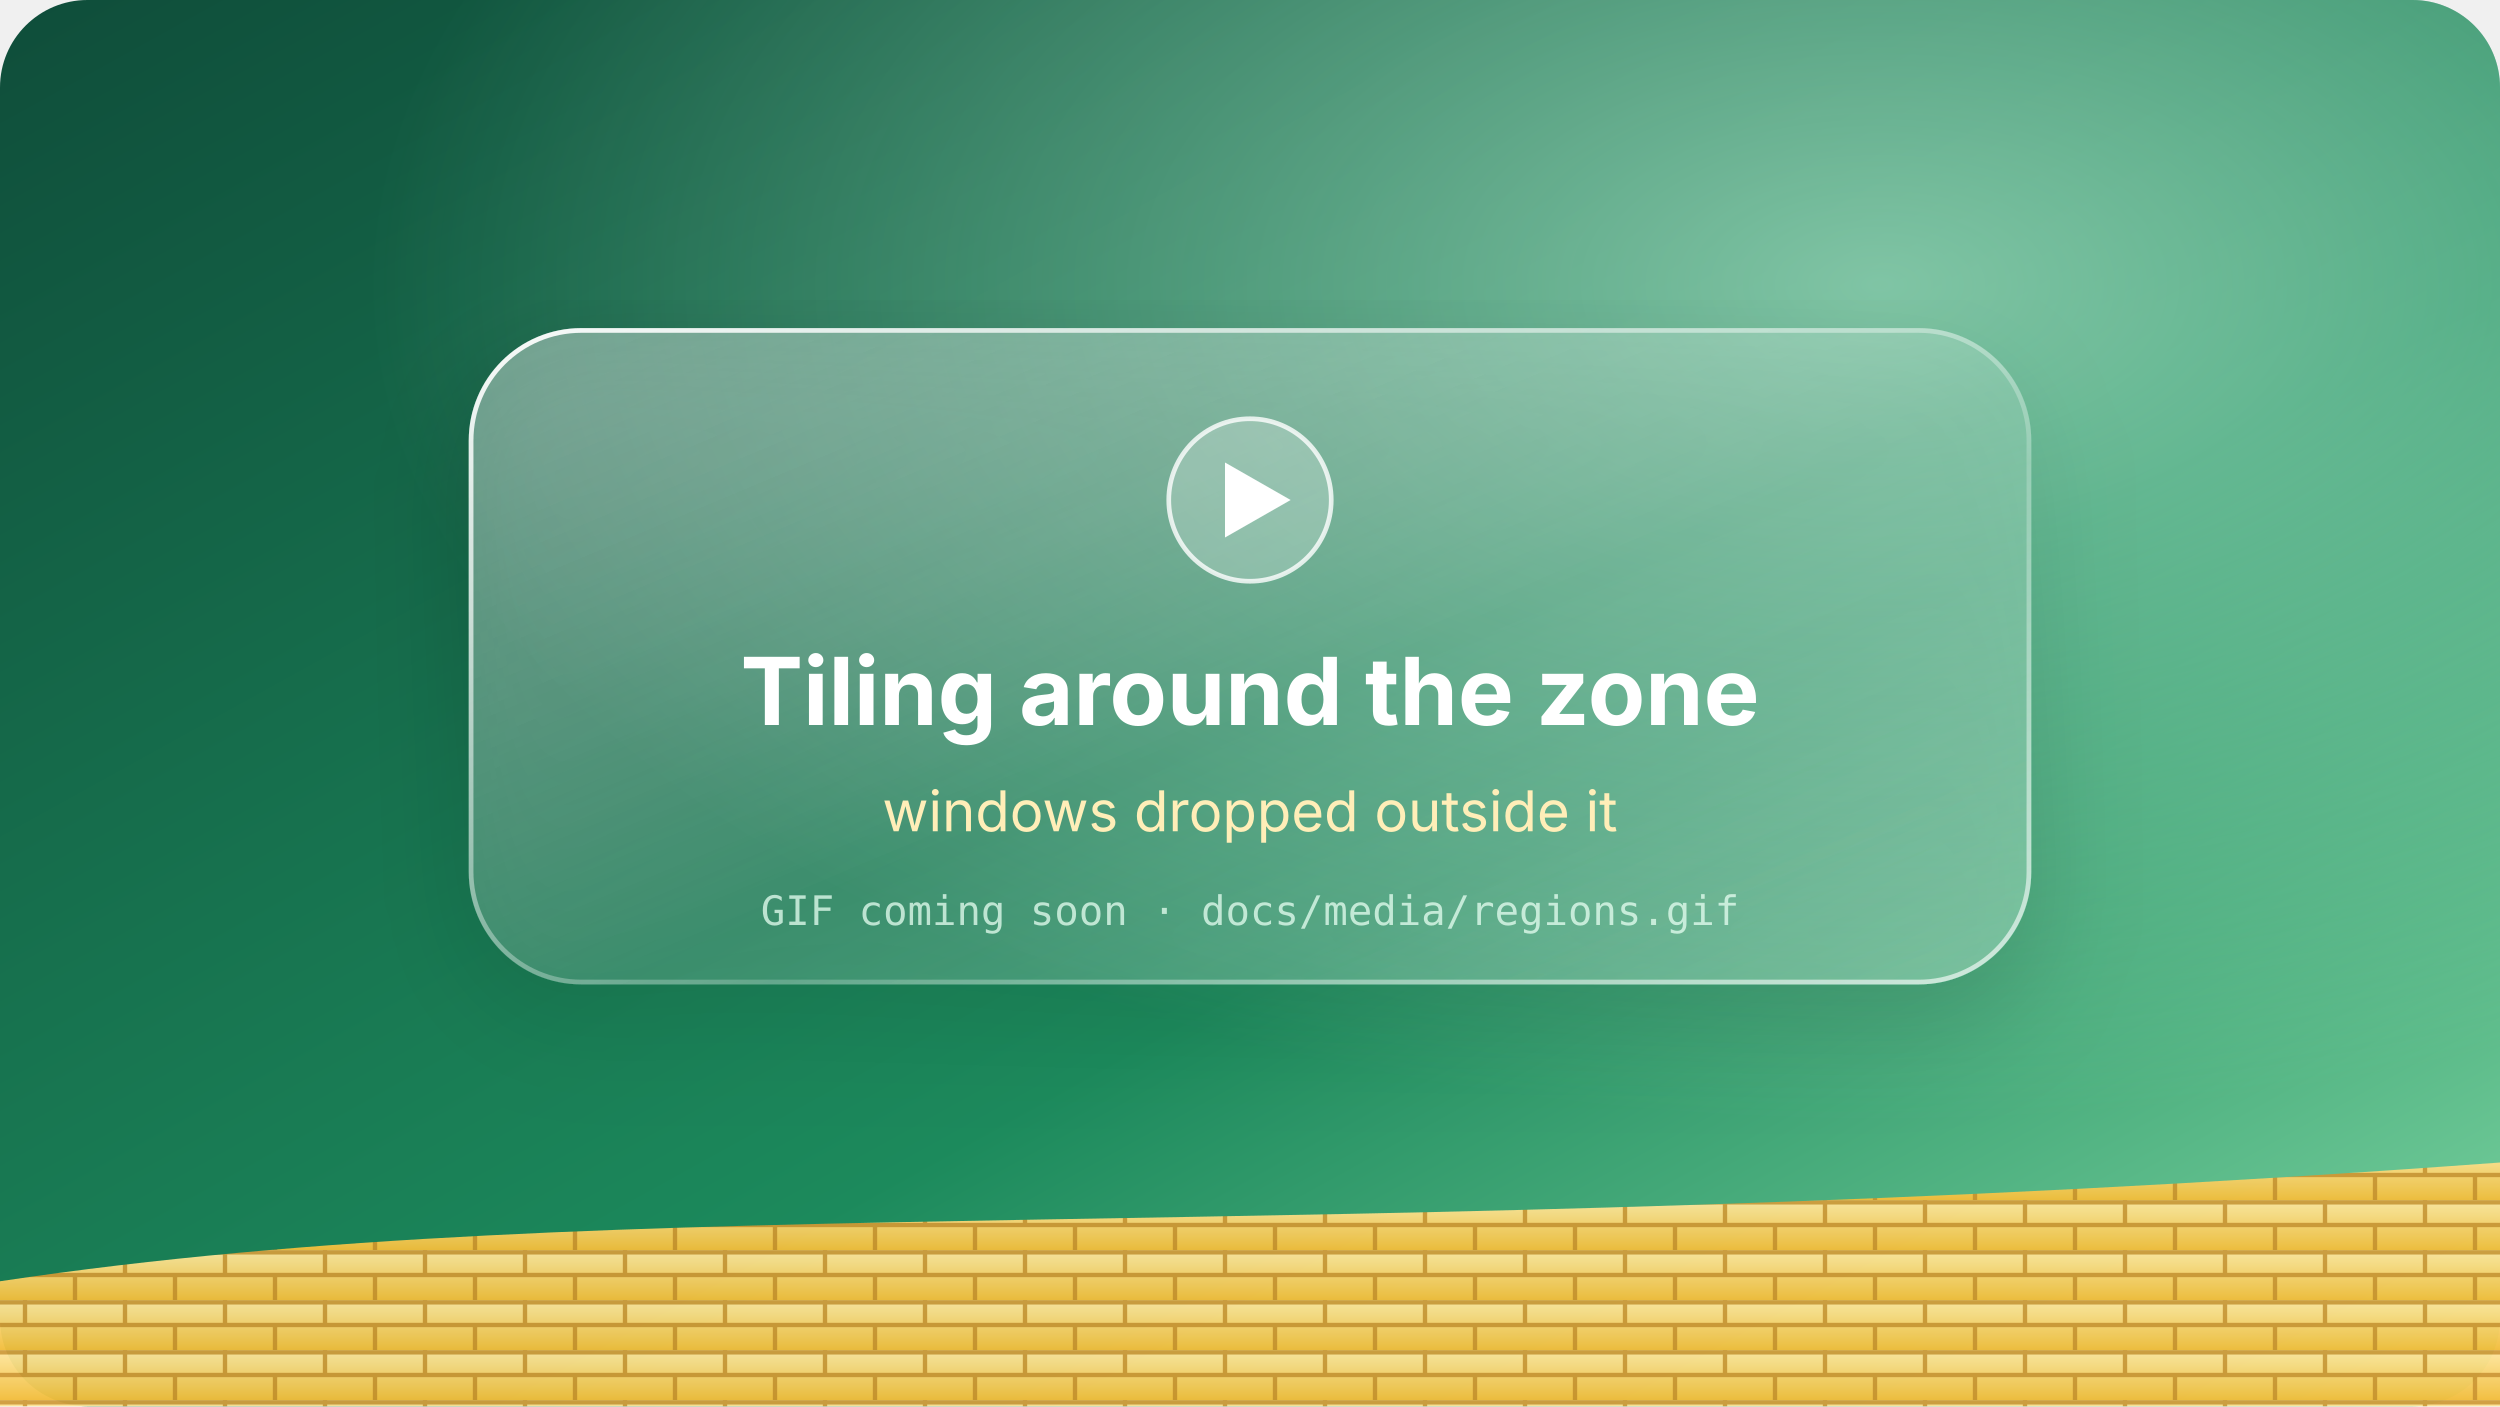
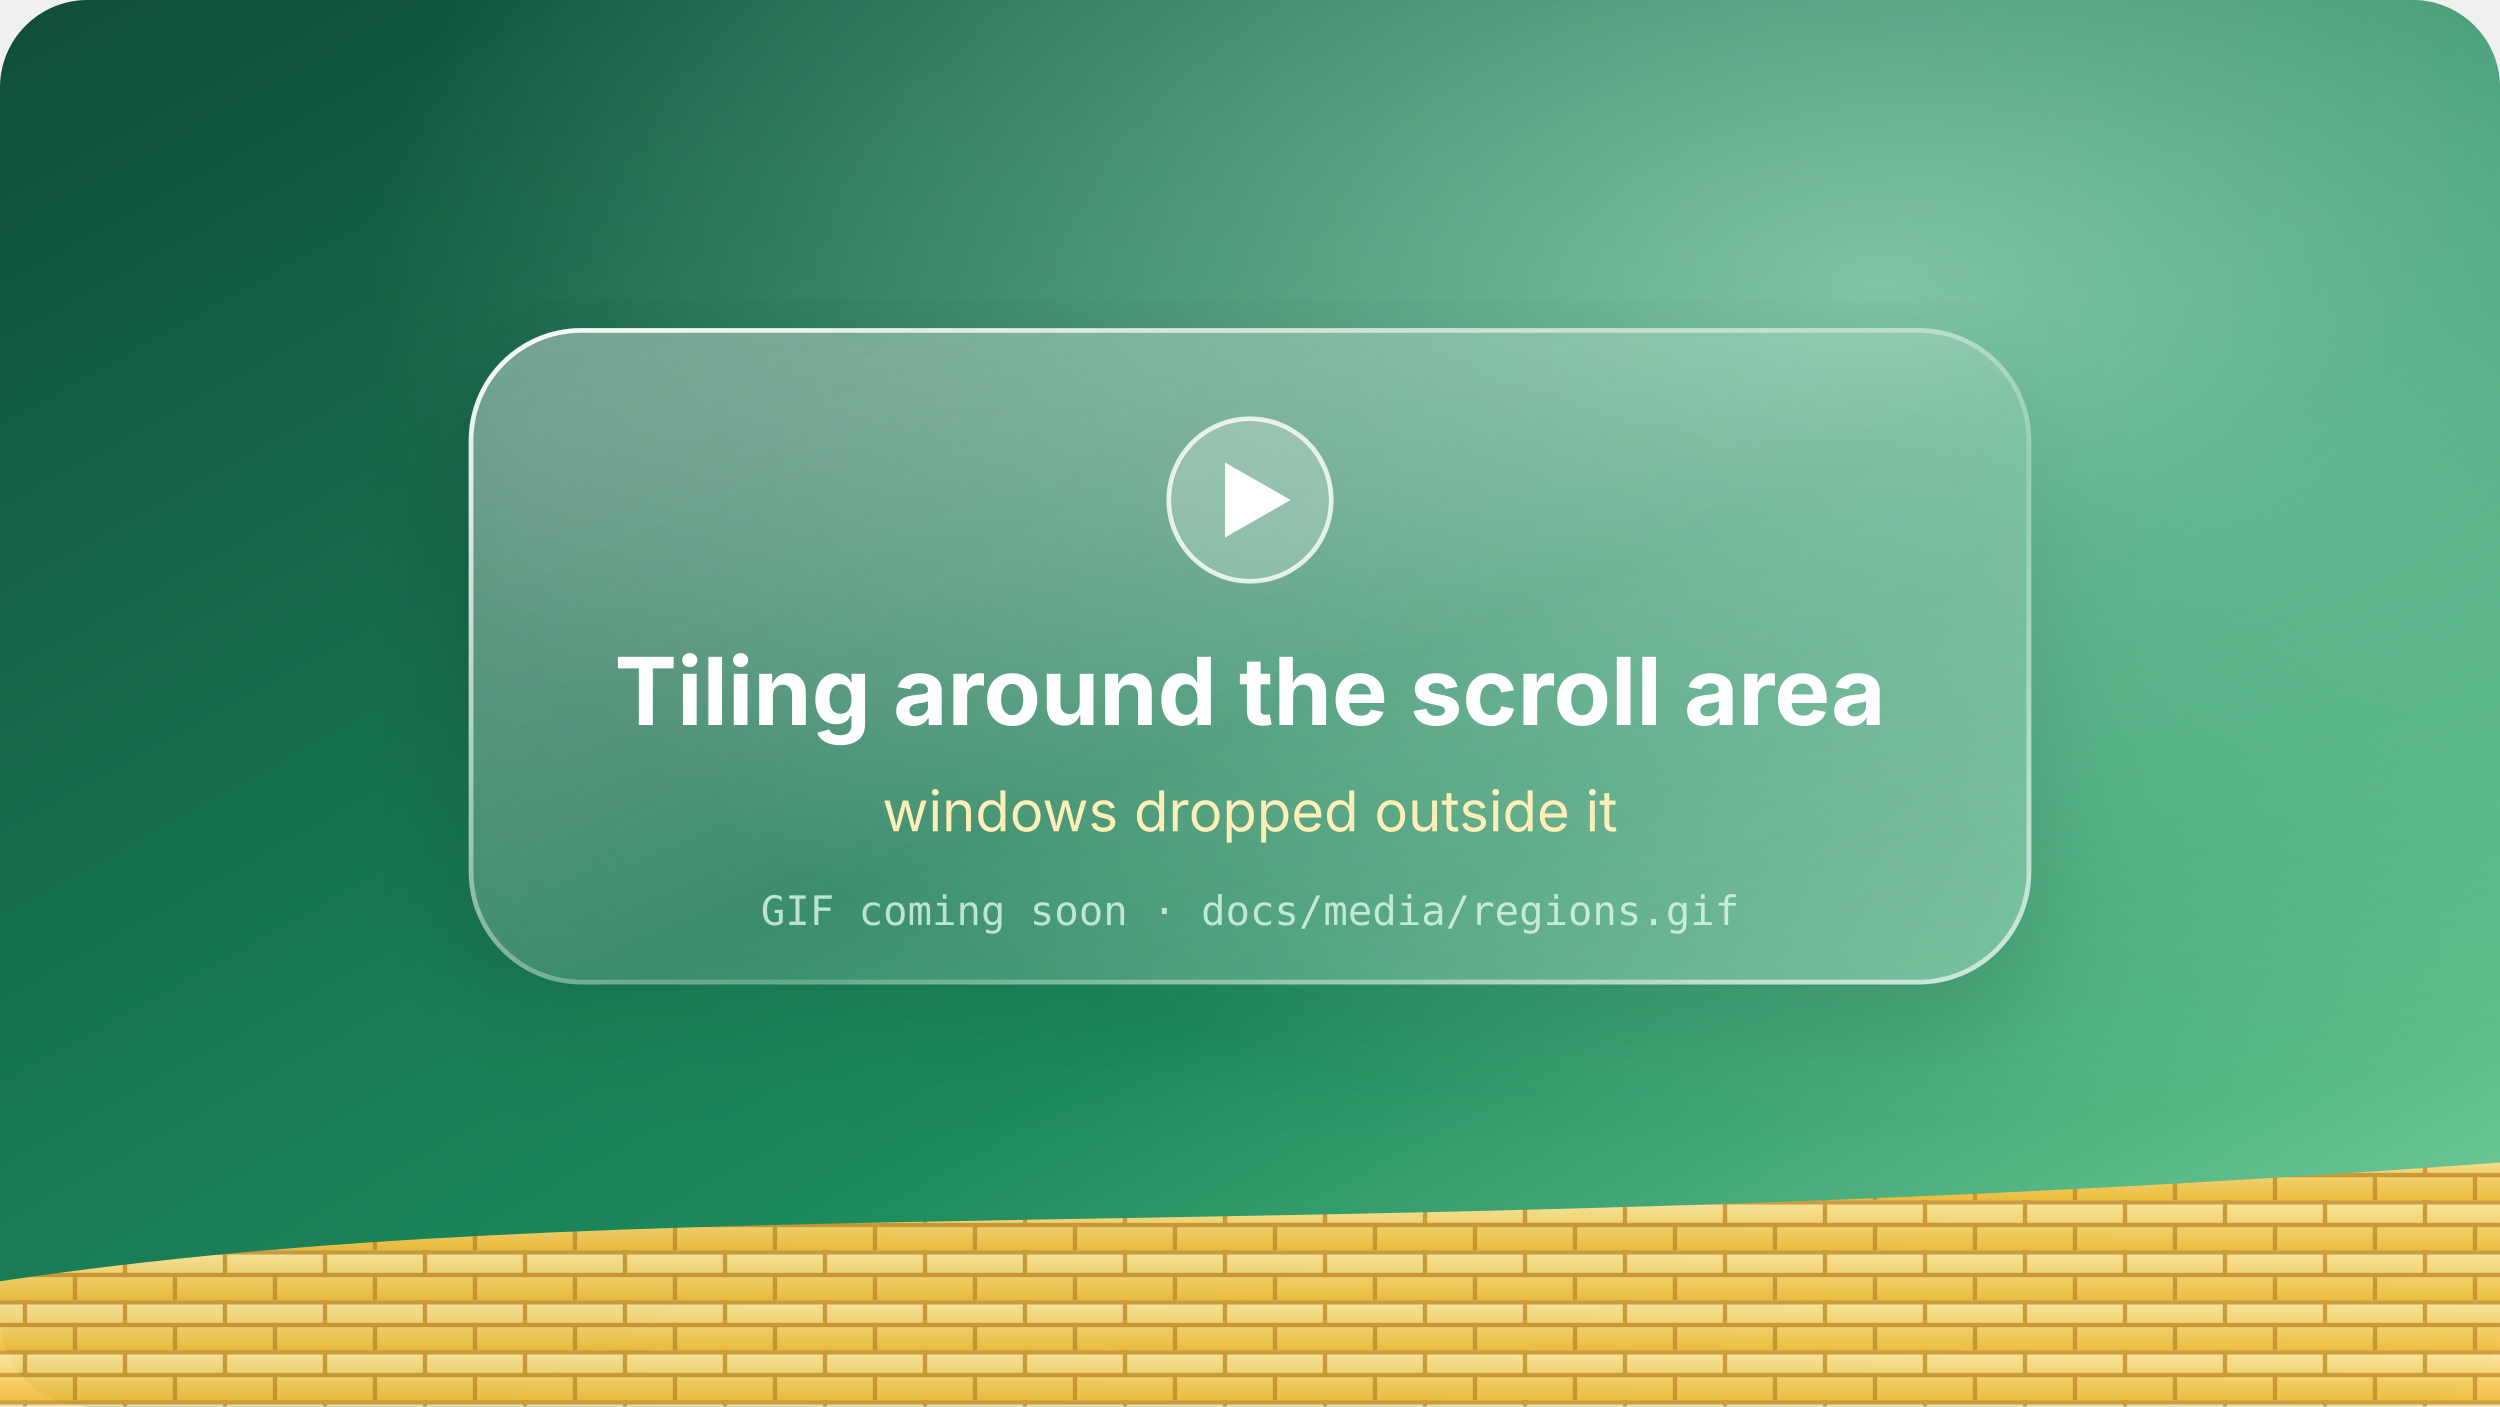
<svg xmlns="http://www.w3.org/2000/svg" width="800" height="450" viewBox="0 0 800 450">
  <defs>
    <linearGradient id="bg" x1="0" y1="0" x2="1" y2="1">
      <stop offset="0" stop-color="#0f4d3a" />
      <stop offset="0.6" stop-color="#1c8a5c" />
      <stop offset="1" stop-color="#7fd6a3" />
    </linearGradient>
    <radialGradient id="glow" cx="0.75" cy="0.2" r="0.6">
      <stop offset="0" stop-color="#d4ffe6" stop-opacity="0.55" />
      <stop offset="1" stop-color="#d4ffe6" stop-opacity="0" />
    </radialGradient>
    <linearGradient id="glass" x1="0" y1="0" x2="1" y2="1">
      <stop offset="0" stop-color="#fff" stop-opacity="0.38" />
      <stop offset="0.55" stop-color="#fff" stop-opacity="0.12" />
      <stop offset="1" stop-color="#e6fff1" stop-opacity="0.26" />
    </linearGradient>
    <linearGradient id="rim" x1="0" y1="0" x2="1" y2="1">
      <stop offset="0" stop-color="#fff" stop-opacity="0.95" />
      <stop offset="0.6" stop-color="#fff" stop-opacity="0.2" />
      <stop offset="1" stop-color="#fff" stop-opacity="0.65" />
    </linearGradient>
    <linearGradient id="brick" x1="0" y1="0" x2="0" y2="1">
      <stop offset="0" stop-color="#ffe8a1" />
      <stop offset="1" stop-color="#f2bd3a" />
    </linearGradient>
    <pattern id="road" width="32" height="16" patternUnits="userSpaceOnUse">
      <rect width="32" height="16" fill="url(#brick)" />
      <path d="M0 0.75H32M0 8H32M8 0V8M24 8V16" stroke="#c48a25" stroke-width="1.4" fill="none" opacity="0.8" />
    </pattern>
    <filter id="shadow" x="-10%" y="-10%" width="120%" height="140%">
      <feDropShadow dx="0" dy="12" stdDeviation="16" flood-color="#03251a" flood-opacity="0.5" />
    </filter>
  </defs>
  <rect width="800" height="450" rx="28" fill="url(#bg)" />
  <rect width="800" height="450" rx="28" fill="url(#glow)" />
  <path d="M0 410 C200 380 420 400 800 372 V450 H0 Z" fill="url(#road)" opacity="0.95" />
  <g filter="url(#shadow)">
    <rect x="150" y="105" width="500" height="210" rx="36" fill="url(#glass)" />
    <rect x="150.75" y="105.75" width="498.5" height="208.5" rx="35.25" fill="none" stroke="url(#rim)" stroke-width="1.5" />
  </g>
  <circle cx="400" cy="160" r="26" fill="#ffffff" fill-opacity="0.22" stroke="#fff" stroke-opacity="0.8" stroke-width="1.5" />
  <polygon points="392,148 392,172 413,160" fill="#ffffff" />
-   <text x="400" y="232" text-anchor="middle" font-family="-apple-system, BlinkMacSystemFont, 'SF Pro Display', 'Helvetica Neue', sans-serif" font-size="30" font-weight="700" fill="#ffffff">Tiling around the zone</text>
+   <text x="400" y="232" text-anchor="middle" font-family="-apple-system, BlinkMacSystemFont, 'SF Pro Display', 'Helvetica Neue', sans-serif" font-size="30" font-weight="700" fill="#ffffff">Tiling around the scroll area</text>
  <text x="400" y="266" text-anchor="middle" font-family="-apple-system, BlinkMacSystemFont, 'SF Pro Text', 'Helvetica Neue', sans-serif" font-size="18" fill="#ffeeb8">windows dropped outside it</text>
  <text x="400" y="296" text-anchor="middle" font-family="ui-monospace, 'SF Mono', Menlo, monospace" font-size="13" fill="#e6fff1" fill-opacity="0.75">GIF coming soon · docs/media/regions.gif</text>
</svg>
